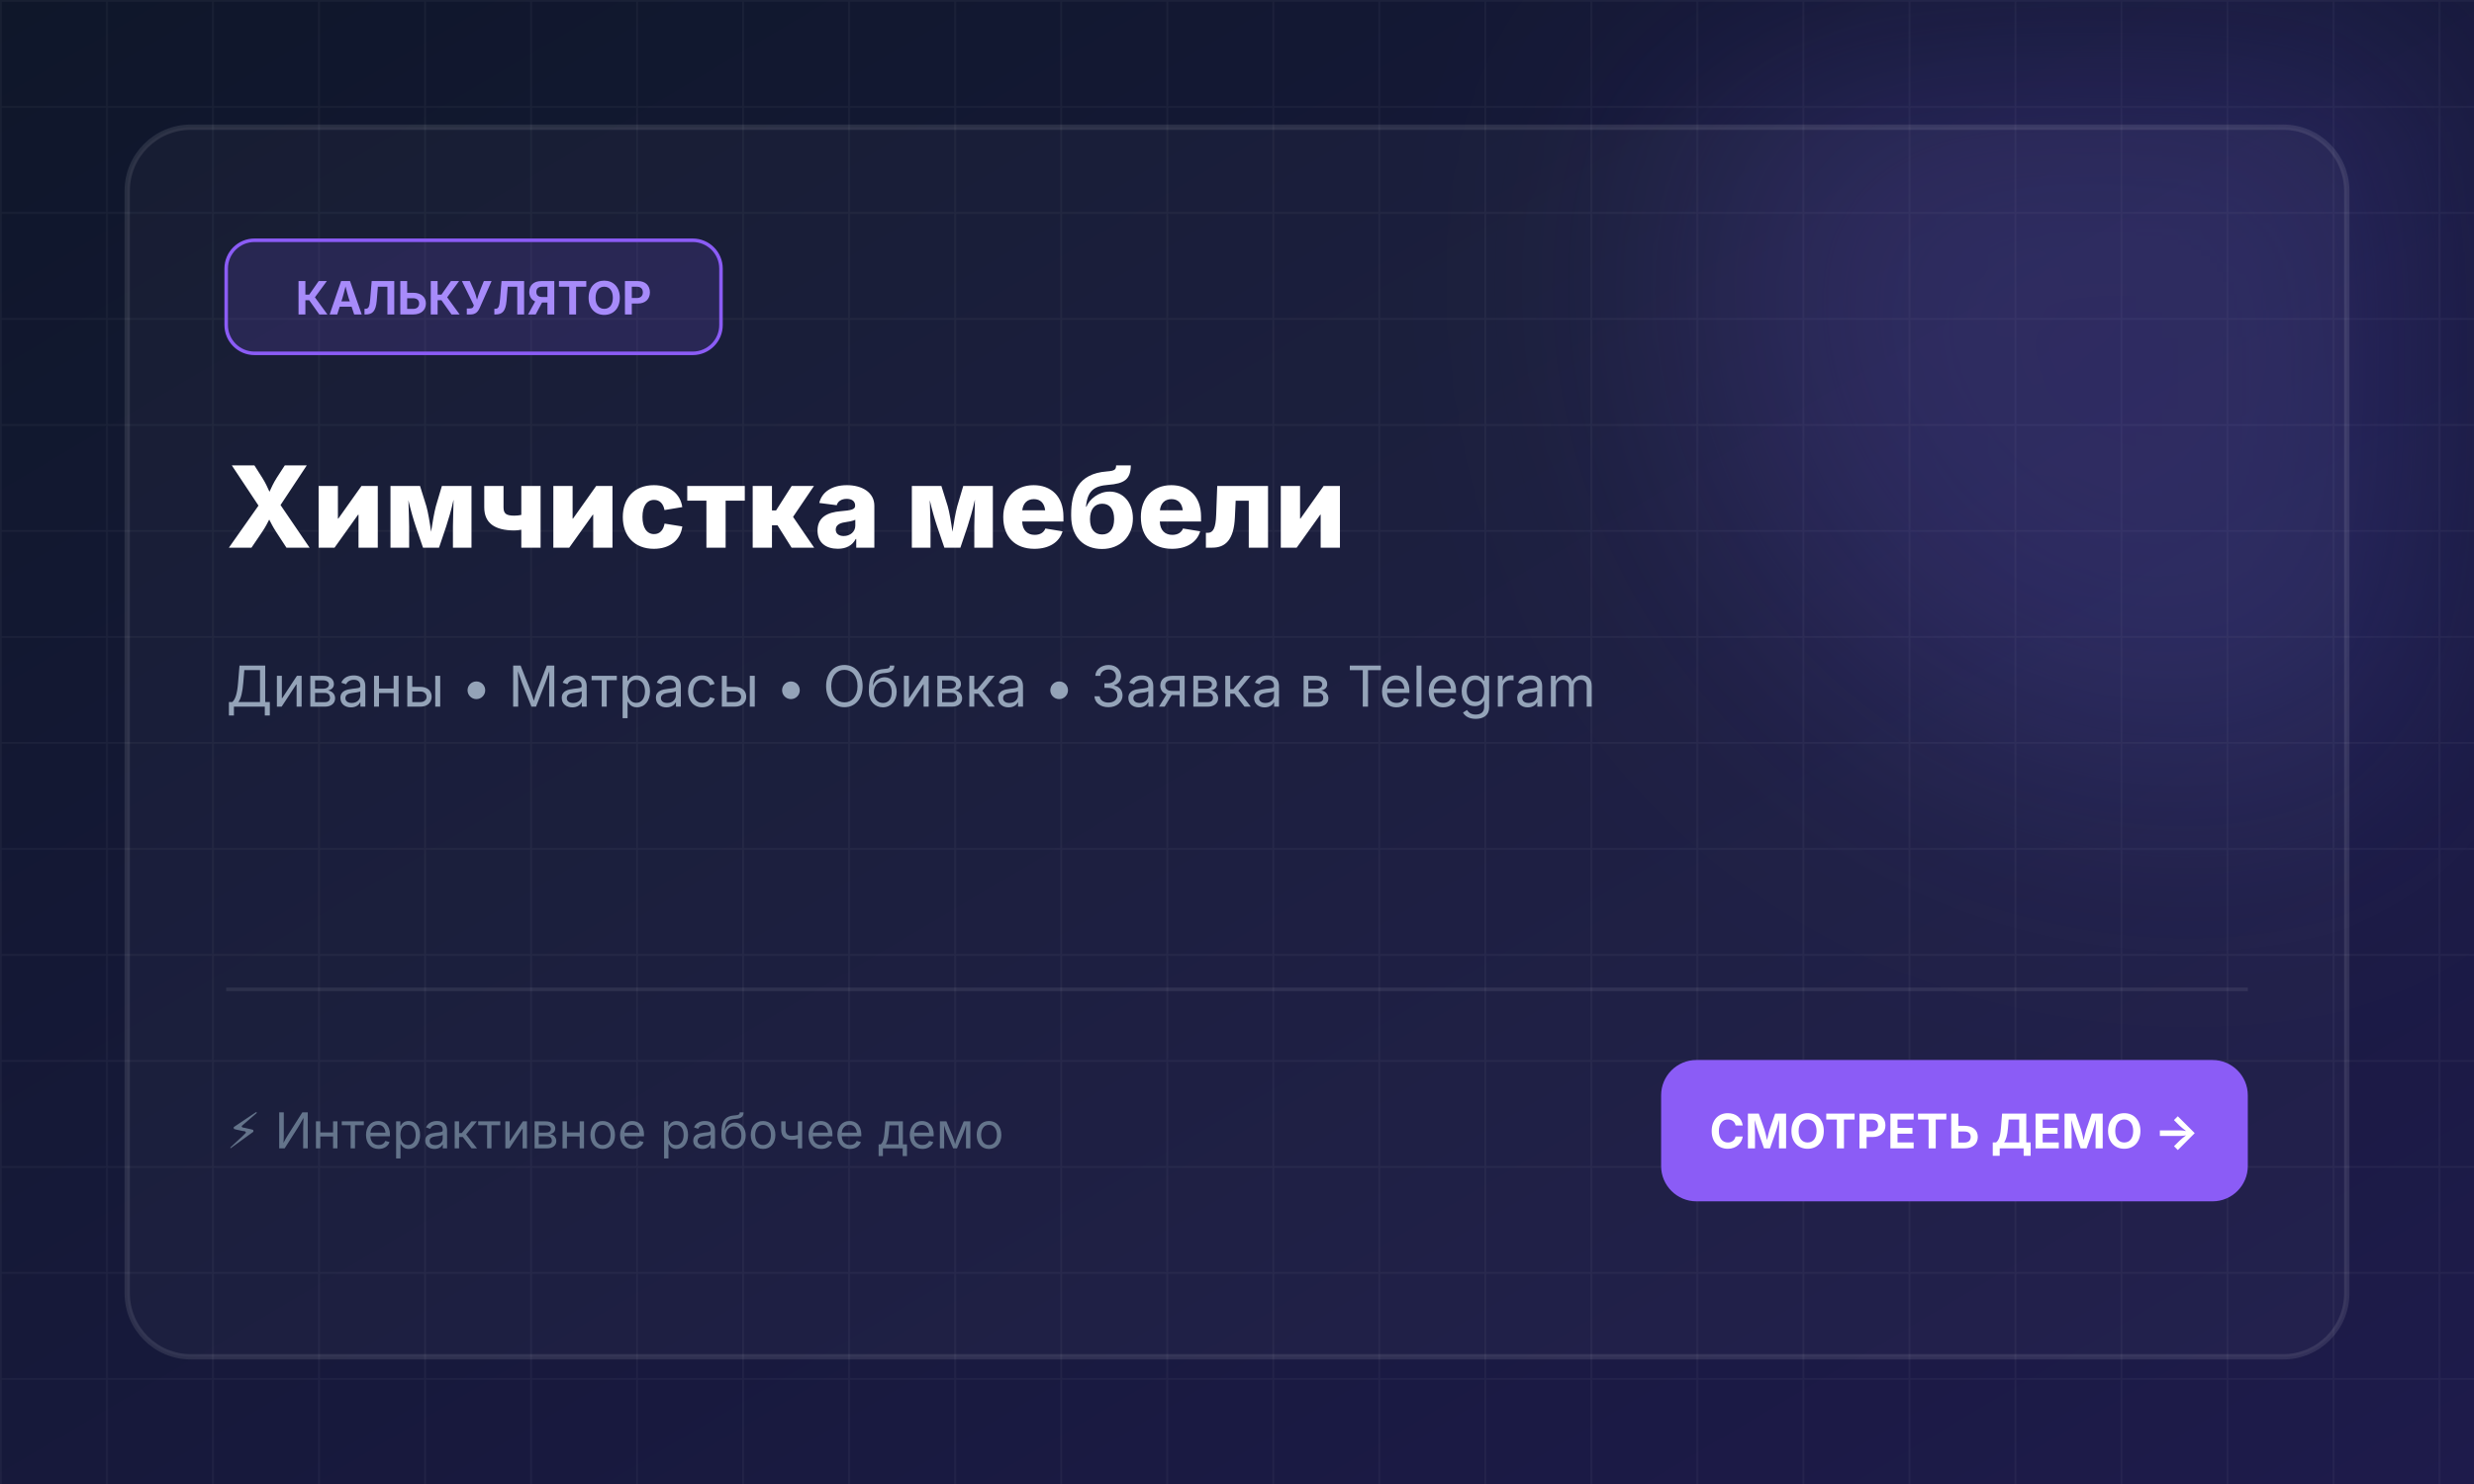
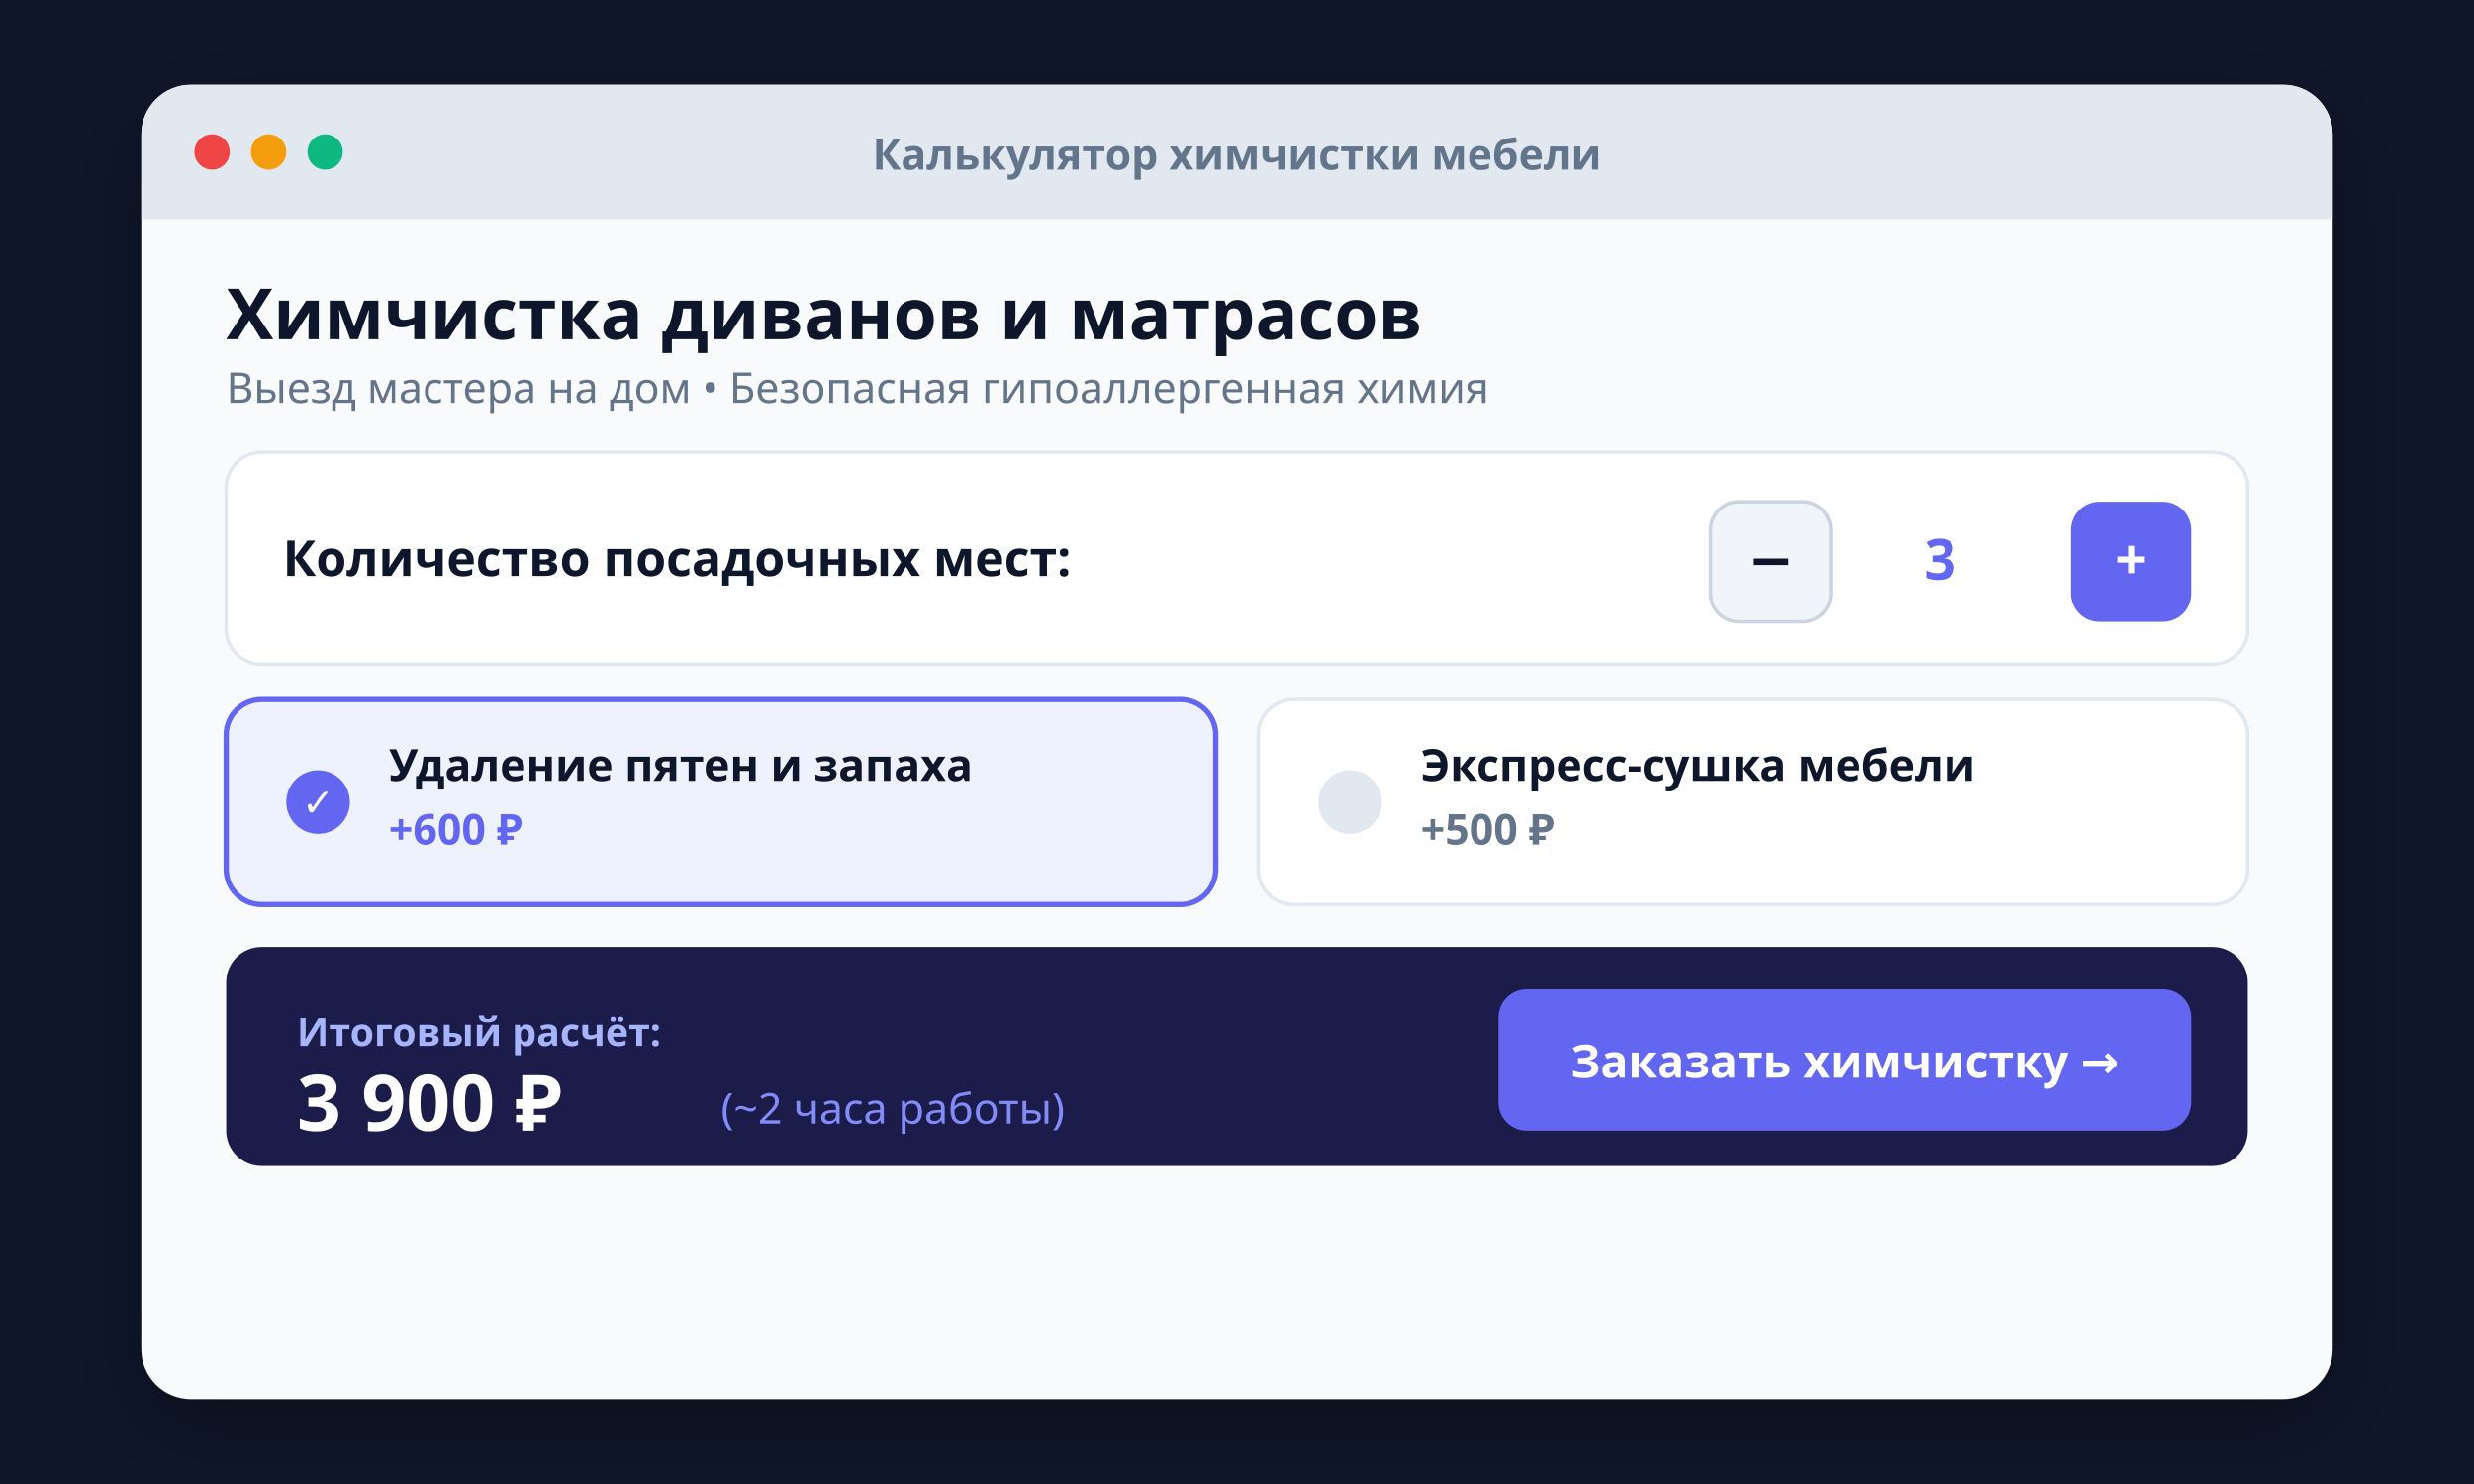
<svg xmlns="http://www.w3.org/2000/svg" viewBox="0 0 700 420" width="100%" height="100%">
  <defs>
-     <linearGradient id="bg" x1="0%" y1="0%" x2="100%" y2="100%">
-       <stop offset="0%" stop-color="#0f172a" />
-       <stop offset="100%" stop-color="#1e1b4b" />
-     </linearGradient>
-     <linearGradient id="acc" x1="0%" y1="0%" x2="100%" y2="100%">
-       <stop offset="0%" stop-color="#8b5cf6" />
-       <stop offset="100%" stop-color="#6366f1" />
-     </linearGradient>
-     <pattern id="grid" width="30" height="30" patternUnits="userSpaceOnUse">
-       <path d="M 30 0 L 0 0 0 30" fill="none" stroke="rgba(255,255,255,0.04)" stroke-width="1" />
-     </pattern>
+     <filter id="shadow" x="-5%" y="-5%" width="110%" height="110%">
+       <feDropShadow dx="0" dy="8" stdDeviation="12" flood-color="#000" flood-opacity="0.35" />
+     </filter>
  </defs>
-   <rect width="700" height="420" fill="url(#bg)" />
-   <rect width="700" height="420" fill="url(#grid)" />
-   <circle cx="620" cy="80" r="140" fill="url(#acc)" opacity="0.18" filter="blur(40px)" />
-   <rect x="36" y="36" width="628" height="348" rx="18" fill="rgba(255,255,255,0.03)" stroke="rgba(255,255,255,0.1)" stroke-width="1.5" />
-   <rect x="64" y="68" width="140" height="32" rx="8" fill="rgba(139,92,246,0.15)" stroke="#8b5cf6" stroke-width="1" />
-   <text x="134" y="89" fill="#a78bfa" font-family="system-ui, -apple-system, sans-serif" font-size="13" font-weight="700" text-anchor="middle">КАЛЬКУЛЯТОР</text>
-   <text x="64" y="155" fill="#ffffff" font-family="system-ui, -apple-system, sans-serif" font-size="32" font-weight="800">Химчистка мебели</text>
-   <text x="64" y="200" fill="#94a3b8" font-family="system-ui, -apple-system, sans-serif" font-size="16">Диваны • Матрасы • Обивка • Заявка в Telegram</text>
-   <line x1="64" y1="280" x2="636" y2="280" stroke="rgba(255,255,255,0.08)" stroke-width="1" />
-   <text x="64" y="325" fill="#64748b" font-family="system-ui, -apple-system, sans-serif" font-size="14">⚡ Интерактивное рабочее демо</text>
-   <rect x="470" y="300" width="166" height="40" rx="10" fill="#8b5cf6" />
-   <text x="553" y="325" fill="#ffffff" font-family="system-ui, -apple-system, sans-serif" font-size="13.5" font-weight="700" text-anchor="middle">СМОТРЕТЬ ДЕМО →</text>
+   <rect width="700" height="420" fill="#0f172a" />
+   <g transform="translate(40, 24)" filter="url(#shadow)">
+     <rect width="620" height="372" rx="14" fill="#f8fafc" />
+     <path d="M0 14 C0 6.27 6.27 0 14 0 L606 0 C613.73 0 620 6.27 620 14 L620 38 L0 38 Z" fill="#e2e8f0" />
+     <circle cx="20" cy="19" r="5" fill="#ef4444" />
+     <circle cx="36" cy="19" r="5" fill="#f59e0b" />
+     <circle cx="52" cy="19" r="5" fill="#10b981" />
+     <text x="310" y="24" fill="#64748b" font-family="system-ui, sans-serif" font-size="12" font-weight="600" text-anchor="middle">Калькулятор химчистки мебели</text>
+     <g transform="translate(24, 52)">
+       <text x="0" y="20" fill="#0f172a" font-family="system-ui, sans-serif" font-size="20" font-weight="800">Химчистка диванов и матрасов</text>
+       <text x="0" y="38" fill="#64748b" font-family="system-ui, sans-serif" font-size="12">Выезд мастера на дом • Безопасная гипоаллергенная химия</text>
+       <rect x="0" y="52" width="572" height="60" rx="10" fill="#ffffff" stroke="#e2e8f0" stroke-width="1" />
+       <text x="16" y="87" fill="#0f172a" font-family="system-ui, sans-serif" font-size="14" font-weight="700">Количество посадочных мест:</text>
+       <rect x="420" y="66" width="34" height="34" rx="8" fill="#f1f5f9" stroke="#cbd5e1" stroke-width="1" />
+       <text x="437" y="88" fill="#0f172a" font-family="system-ui, sans-serif" font-size="16" font-weight="700" text-anchor="middle">−</text>
+       <text x="485" y="88" fill="#6366f1" font-family="system-ui, sans-serif" font-size="16" font-weight="800" text-anchor="middle">3</text>
+       <rect x="522" y="66" width="34" height="34" rx="8" fill="#6366f1" />
+       <text x="539" y="88" fill="#ffffff" font-family="system-ui, sans-serif" font-size="16" font-weight="700" text-anchor="middle">+</text>
+       <rect x="0" y="122" width="280" height="58" rx="10" fill="#eef2ff" stroke="#6366f1" stroke-width="1.5" />
+       <circle cx="26" cy="151" r="9" fill="#6366f1" />
+       <text x="26" y="155" fill="#fff" font-family="system-ui, sans-serif" font-size="11" font-weight="800" text-anchor="middle">✓</text>
+       <text x="46" y="145" fill="#0f172a" font-family="system-ui, sans-serif" font-size="12.5" font-weight="700">Удаление пятен и запаха</text>
+       <text x="46" y="163" fill="#6366f1" font-family="system-ui, sans-serif" font-size="12" font-weight="700">+600 ₽</text>
+       <rect x="292" y="122" width="280" height="58" rx="10" fill="#ffffff" stroke="#e2e8f0" stroke-width="1" />
+       <circle cx="318" cy="151" r="9" fill="#e2e8f0" />
+       <text x="338" y="145" fill="#0f172a" font-family="system-ui, sans-serif" font-size="12.5" font-weight="700">Экспресс-сушка мебели</text>
+       <text x="338" y="163" fill="#64748b" font-family="system-ui, sans-serif" font-size="12" font-weight="600">+500 ₽</text>
+       <rect x="0" y="192" width="572" height="62" rx="10" fill="#1e1b4b" />
+       <text x="20" y="220" fill="#a5b4fc" font-family="system-ui, sans-serif" font-size="11" font-weight="700" text-transform="uppercase">Итоговый расчёт:</text>
+       <text x="20" y="244" fill="#ffffff" font-family="system-ui, sans-serif" font-size="22" font-weight="800">3 900 ₽</text>
+       <text x="140" y="242" fill="#818cf8" font-family="system-ui, sans-serif" font-size="12">(~2 часа работы)</text>
+       <rect x="360" y="204" width="196" height="40" rx="8" fill="#6366f1" />
+       <text x="458" y="229" fill="#ffffff" font-family="system-ui, sans-serif" font-size="13" font-weight="700" text-anchor="middle">Заказать химчистку →</text>
+     </g>
+   </g>
</svg>
